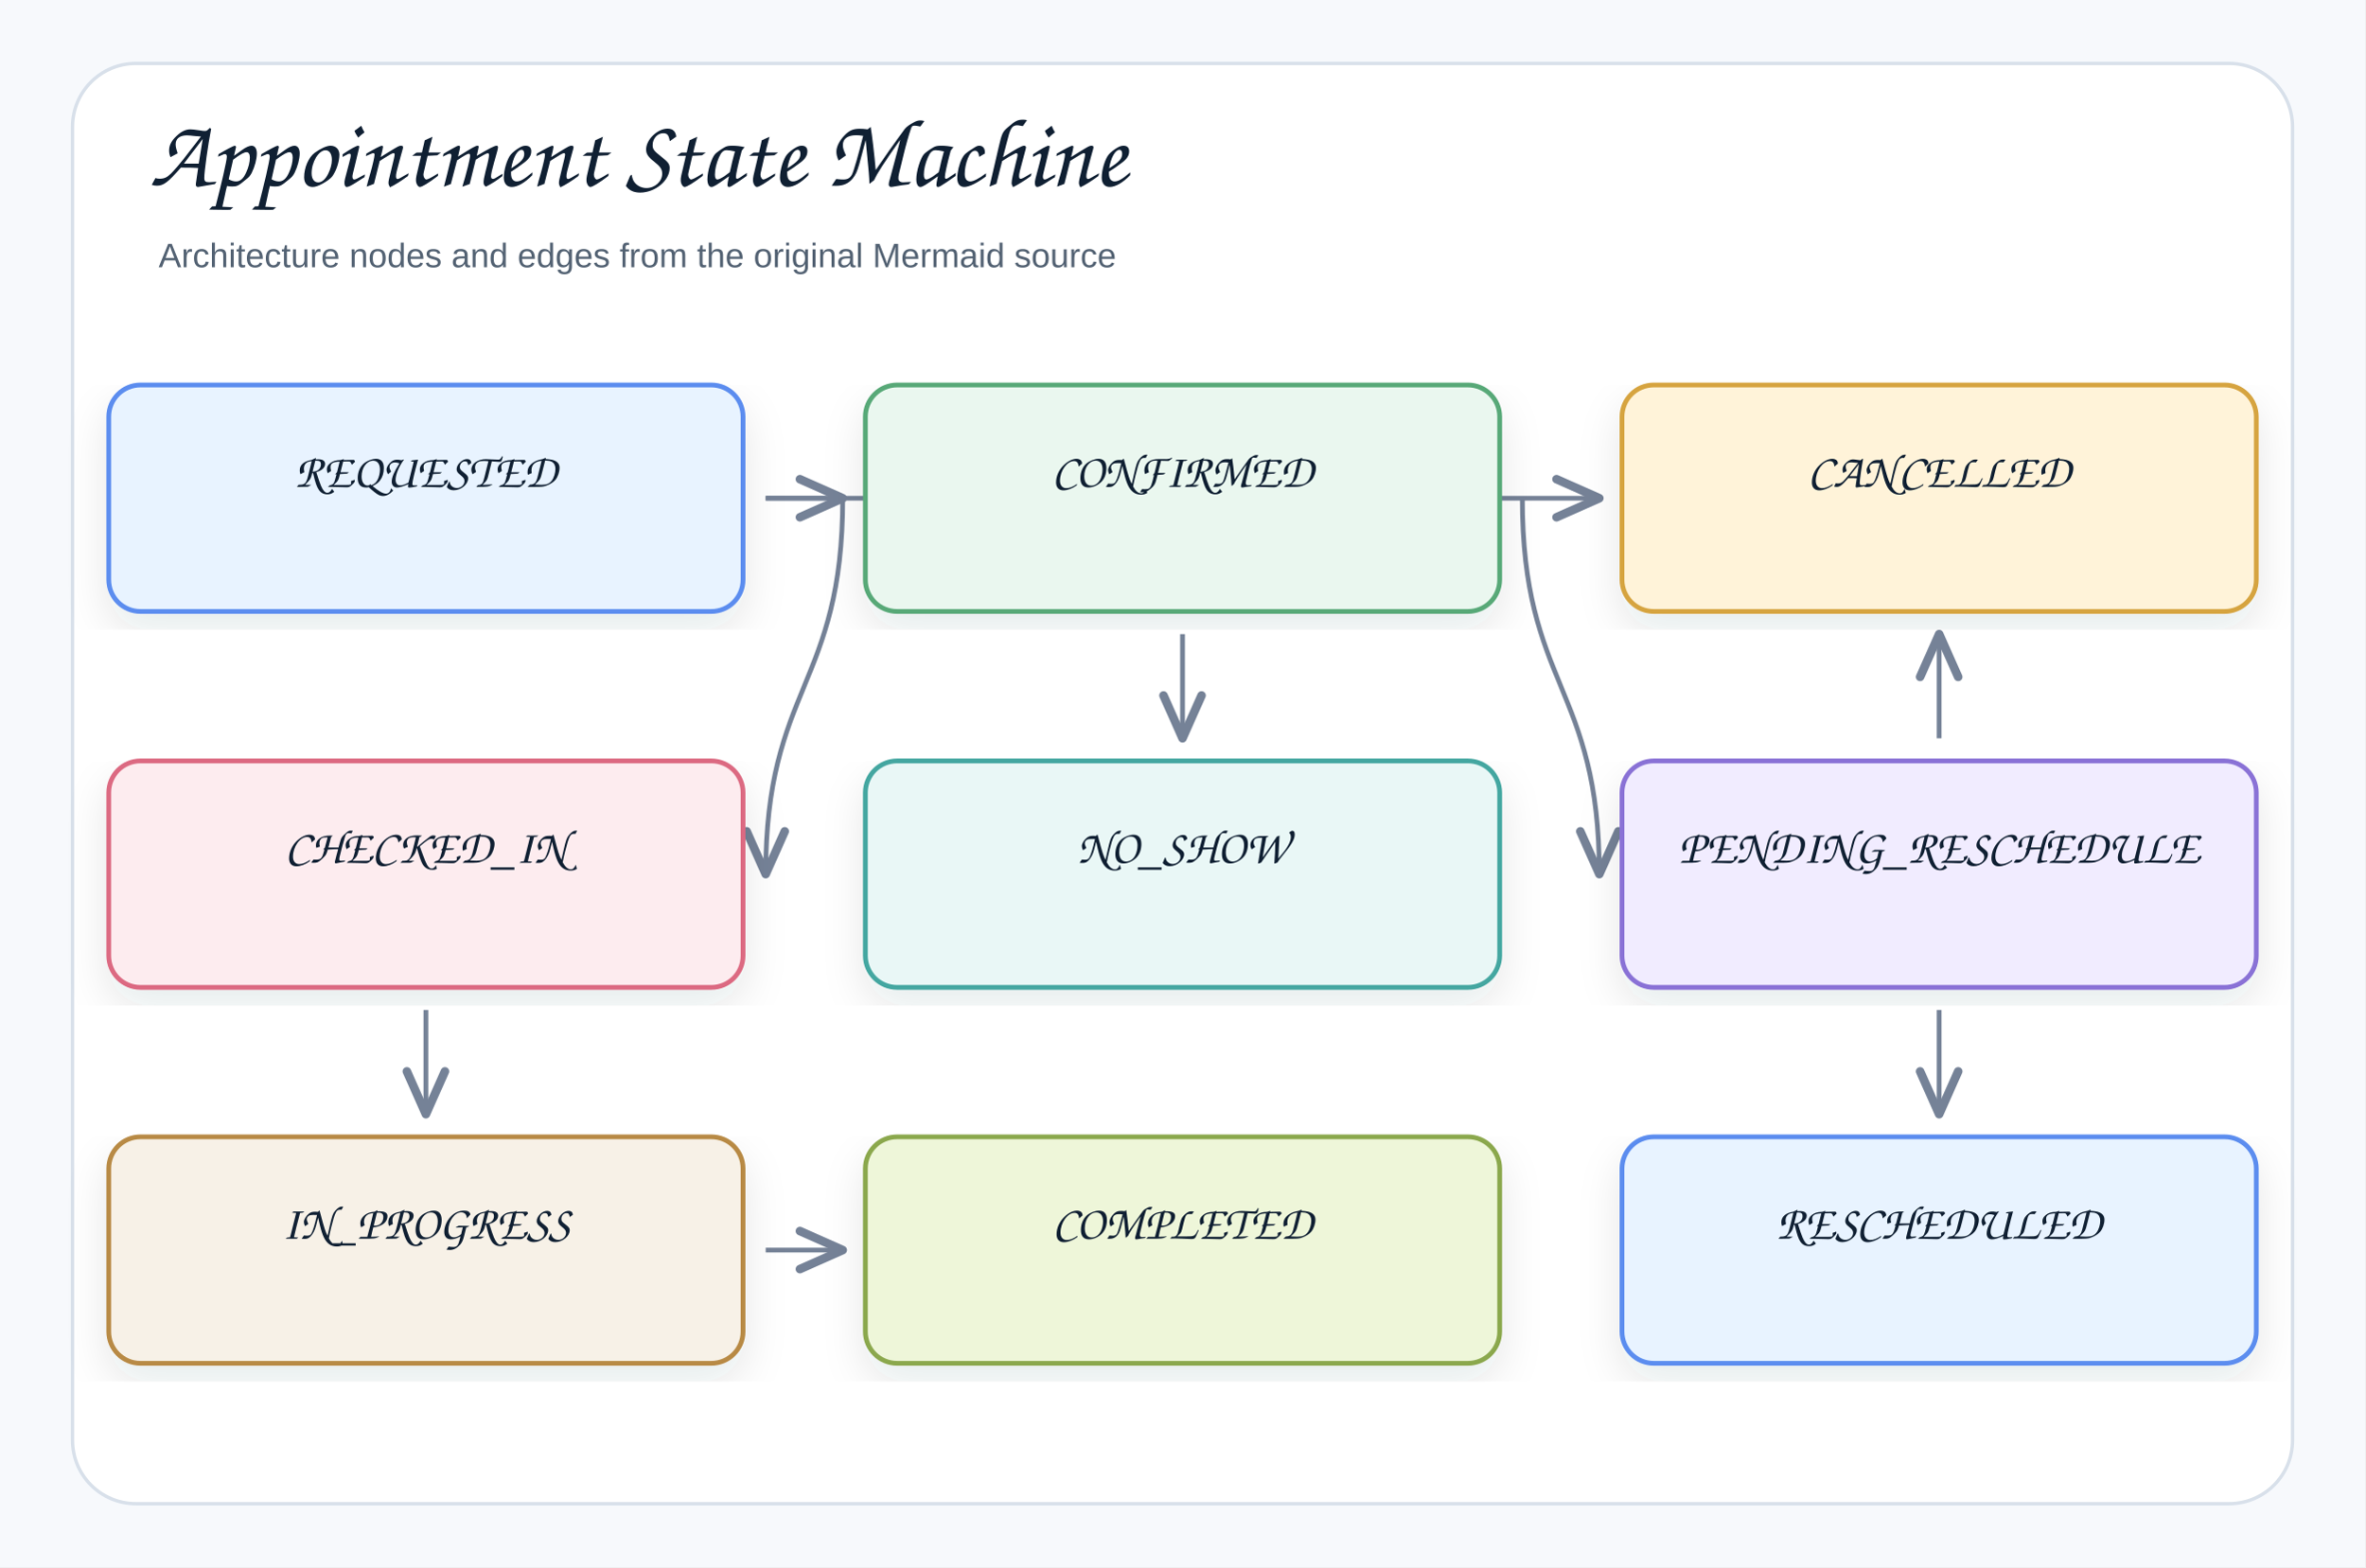
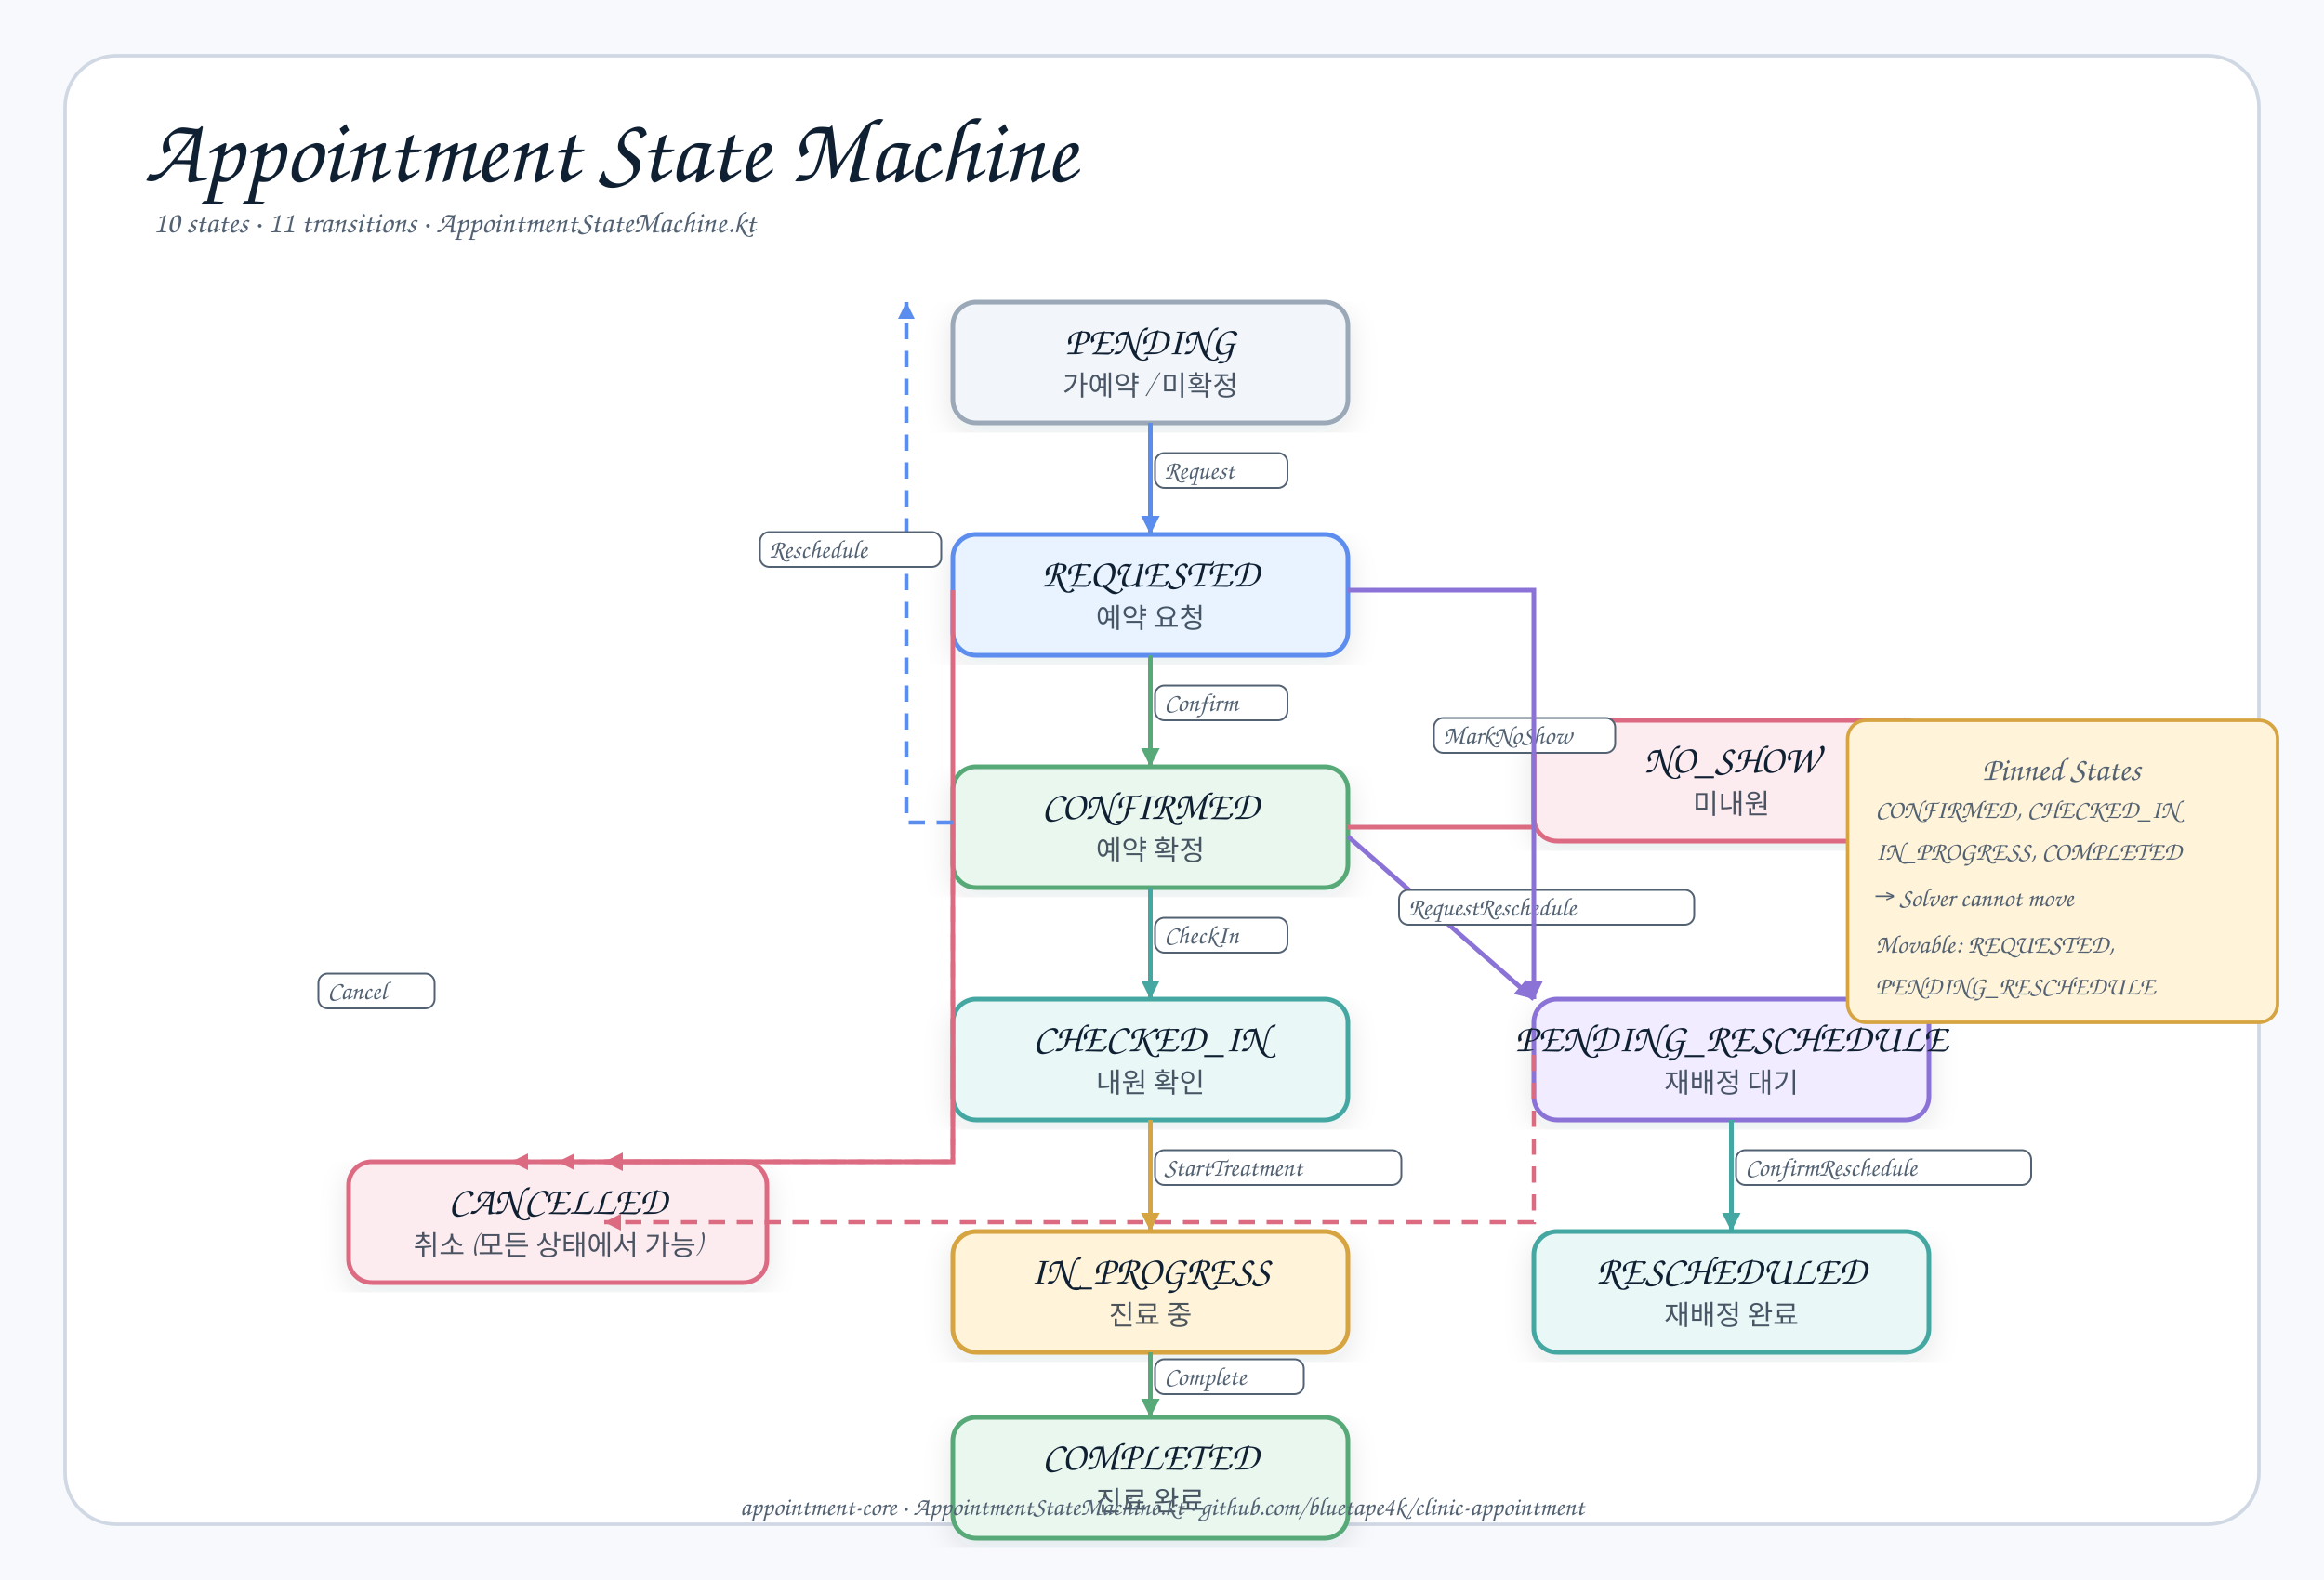
- <svg xmlns="http://www.w3.org/2000/svg" width="1044" height="692" viewBox="0 0 1044 692" role="img" aria-label="Appointment State Machine">
+ <svg xmlns="http://www.w3.org/2000/svg" width="1000" height="680" viewBox="0 0 1000 680" role="img" aria-label="Appointment State Machine">
  <defs>
    <filter id="shadow" x="-8%" y="-8%" width="116%" height="116%">
-       <feDropShadow dx="0" dy="8" stdDeviation="9" flood-color="#1f2937" flood-opacity="0.10" />
+       <feDropShadow dx="0" dy="4" stdDeviation="6" flood-color="#1f2937" flood-opacity="0.10" />
    </filter>
-     <marker id="openArrow" markerWidth="12" markerHeight="10" refX="10" refY="5" orient="auto" markerUnits="strokeWidth">
-       <path d="M 1 1 L 10 5 L 1 9" fill="none" stroke="#758297" stroke-width="1.8" stroke-linecap="round" stroke-linejoin="round" />
+     <marker id="arr" markerWidth="5" markerHeight="5" refX="4.5" refY="2.5" orient="auto" markerUnits="strokeWidth">
+       <path d="M 0.5 0.5 L 4.5 2.5 L 0.5 4.5 Z" fill="#758297" />
+     </marker>
+     <marker id="arr-blue" markerWidth="5" markerHeight="5" refX="4.5" refY="2.5" orient="auto" markerUnits="strokeWidth">
+       <path d="M 0.5 0.5 L 4.5 2.5 L 0.5 4.5 Z" fill="#5B8DEF" />
+     </marker>
+     <marker id="arr-green" markerWidth="5" markerHeight="5" refX="4.5" refY="2.5" orient="auto" markerUnits="strokeWidth">
+       <path d="M 0.5 0.5 L 4.5 2.5 L 0.5 4.5 Z" fill="#58A978" />
+     </marker>
+     <marker id="arr-amber" markerWidth="5" markerHeight="5" refX="4.5" refY="2.5" orient="auto" markerUnits="strokeWidth">
+       <path d="M 0.5 0.5 L 4.5 2.5 L 0.5 4.5 Z" fill="#D6A441" />
+     </marker>
+     <marker id="arr-pink" markerWidth="5" markerHeight="5" refX="4.5" refY="2.5" orient="auto" markerUnits="strokeWidth">
+       <path d="M 0.5 0.5 L 4.5 2.5 L 0.5 4.5 Z" fill="#DC6B82" />
+     </marker>
+     <marker id="arr-purple" markerWidth="5" markerHeight="5" refX="4.5" refY="2.5" orient="auto" markerUnits="strokeWidth">
+       <path d="M 0.5 0.5 L 4.5 2.5 L 0.5 4.5 Z" fill="#8A72D6" />
+     </marker>
+     <marker id="arr-teal" markerWidth="5" markerHeight="5" refX="4.5" refY="2.5" orient="auto" markerUnits="strokeWidth">
+       <path d="M 0.5 0.5 L 4.5 2.5 L 0.5 4.5 Z" fill="#45A7A1" />
    </marker>
    <marker id="inherit" markerWidth="14" markerHeight="12" refX="12" refY="6" orient="auto" markerUnits="strokeWidth">
-       <path d="M 0 1 L 12 6 L 0 11 Z" fill="#ffffff" stroke="#758297" stroke-width="1.8" />
+       <path d="M 0 1 L 12 6 L 0 11 Z" fill="#ffffff" stroke="#758297" stroke-width="1.5" />
    </marker>
    <style>
-     .canvas{fill:#f7f9fc}.frame{fill:#fff;stroke:#d8e0ea;stroke-width:1.5}
-     .title{font-family:"Architects Daughter","Comic Sans MS","Comic Sans",cursive;font-size:43px;font-weight:400;fill:#102033}
-     .subtitle{font-family:"Comic Sans MS","Comic Sans","Comic Neue",Arial,sans-serif;font-size:15px;font-weight:400;fill:#536273}
-     .label{font-family:"Architects Daughter","Comic Sans MS","Comic Sans",cursive;font-size:25px;font-weight:400;fill:#102033}
-     .smallLabel{font-family:"Architects Daughter","Comic Sans MS","Comic Sans",cursive;font-size:21px;font-weight:400;fill:#102033}
-     .mono{font-family:"Comic Sans MS","Comic Sans","Comic Neue",Arial,sans-serif;font-size:12px;font-weight:400;fill:#102033}
-     .small{font-family:"Comic Sans MS","Comic Sans","Comic Neue",Arial,sans-serif;font-size:12px;font-weight:400;fill:#536273}
-     .strong{font-family:"Comic Sans MS","Comic Sans","Comic Neue",Arial,sans-serif;font-size:13px;font-weight:400;fill:#102033}
-     .card{stroke-width:2.1;filter:url(#shadow)}.compartment{stroke-width:1.5;fill:none}
-     .line{stroke:#758297;stroke-width:2.1;fill:none;marker-end:url(#openArrow)}
-     .plainLine{stroke:#758297;stroke-width:2.1;fill:none}
-     .dashed{stroke:#758297;stroke-width:2.1;stroke-dasharray:7 6;fill:none;marker-end:url(#openArrow)}
-     .inheritLine{stroke:#758297;stroke-width:2.2;fill:none;marker-end:url(#inherit)}
-     .implLine{stroke:#758297;stroke-width:2.2;stroke-dasharray:8 7;fill:none;marker-end:url(#inherit)}
+     .canvas{fill:#F7F9FC}
+     .frame{fill:#FFFFFF;stroke:#D0D8E4;stroke-width:1.5}
+     .title{font-family:"Architects Daughter","Comic Sans MS",cursive;font-size:40px;fill:#102033}
+     .subtitle{font-family:"Comic Mono","Comic Sans MS",cursive;font-size:13px;fill:#536273}
+     .label{font-family:"Architects Daughter","Comic Sans MS",cursive;font-size:22px;fill:#102033}
+     .smallLabel{font-family:"Architects Daughter","Comic Sans MS",cursive;font-size:17px;fill:#102033}
+     .mono{font-family:"Comic Mono","Comic Sans MS",cursive;font-size:12px;fill:#102033}
+     .small{font-family:"Comic Mono","Comic Sans MS",cursive;font-size:11px;fill:#536273}
+     .layerTitle{font-family:"Architects Daughter","Comic Sans MS",cursive;font-size:14px;fill:#536273;font-style:italic}
+     .card{stroke-width:2;filter:url(#shadow)}
+     .line{stroke:#758297;stroke-width:2;fill:none;marker-end:url(#arr)}
+     .line-blue{stroke:#5B8DEF;stroke-width:2;fill:none;marker-end:url(#arr-blue)}
+     .line-green{stroke:#58A978;stroke-width:2;fill:none;marker-end:url(#arr-green)}
+     .line-amber{stroke:#D6A441;stroke-width:2;fill:none;marker-end:url(#arr-amber)}
+     .line-pink{stroke:#DC6B82;stroke-width:2;fill:none;marker-end:url(#arr-pink)}
+     .line-purple{stroke:#8A72D6;stroke-width:2;fill:none;marker-end:url(#arr-purple)}
+     .line-teal{stroke:#45A7A1;stroke-width:2;fill:none;marker-end:url(#arr-teal)}
+     .dashed{stroke:#758297;stroke-width:1.8;stroke-dasharray:7 5;fill:none;marker-end:url(#arr)}
+     .dashed-blue{stroke:#5B8DEF;stroke-width:1.8;stroke-dasharray:7 5;fill:none;marker-end:url(#arr-blue)}
+     .dashed-green{stroke:#58A978;stroke-width:1.8;stroke-dasharray:7 5;fill:none;marker-end:url(#arr-green)}
+     .dashed-amber{stroke:#D6A441;stroke-width:1.8;stroke-dasharray:7 5;fill:none;marker-end:url(#arr-amber)}
+     .dashed-pink{stroke:#DC6B82;stroke-width:1.8;stroke-dasharray:7 5;fill:none;marker-end:url(#arr-pink)}
+     .dashed-purple{stroke:#8A72D6;stroke-width:1.8;stroke-dasharray:7 5;fill:none;marker-end:url(#arr-purple)}
+     .dashed-teal{stroke:#45A7A1;stroke-width:1.8;stroke-dasharray:7 5;fill:none;marker-end:url(#arr-teal)}
+     .inheritLine{stroke:#758297;stroke-width:2;fill:none;marker-end:url(#inherit)}
  </style>
  </defs>
-   <rect class="canvas" width="1044" height="692" />
-   <rect class="frame" x="32" y="28" width="980" height="636" rx="28" />
-   <text class="title" x="66" y="82">Appointment State Machine</text>
-   <text class="subtitle" x="70" y="118">Architecture nodes and edges from the original Mermaid source</text>
-   <path class="line" d="M856 326 C856 303 856 303 856 280" />
-   <path class="line" d="M856 446 C856 469 856 469 856 492" />
-   <path class="line" d="M338 552 C338 552 372 552 372 552" />
-   <path class="line" d="M188 446 C188 469 188 469 188 492" />
-   <path class="line" d="M672 220 C672 303 706 303 706 386" />
-   <path class="line" d="M522 280 C522 303 522 303 522 326" />
-   <path class="line" d="M372 220 C372 303 338 303 338 386" />
-   <path class="line" d="M338 220 C338 220 706 220 706 220" />
-   <path class="line" d="M338 220 C338 220 372 220 372 220" />
-   <g transform="translate(48,170)">
-     <rect class="card" x="0" y="0" width="280" height="100" rx="14" fill="#E8F3FF" stroke="#5B8DEF" />
-     <text class="smallLabel" x="140" y="45" text-anchor="middle">REQUESTED</text>
-   </g>
-   <g transform="translate(382,170)">
-     <rect class="card" x="0" y="0" width="280" height="100" rx="14" fill="#EAF7EF" stroke="#58A978" />
-     <text class="smallLabel" x="140" y="45" text-anchor="middle">CONFIRMED</text>
-   </g>
-   <g transform="translate(716,170)">
-     <rect class="card" x="0" y="0" width="280" height="100" rx="14" fill="#FFF3D9" stroke="#D6A441" />
-     <text class="smallLabel" x="140" y="45" text-anchor="middle">CANCELLED</text>
-   </g>
-   <g transform="translate(48,336)">
-     <rect class="card" x="0" y="0" width="280" height="100" rx="14" fill="#FDECEF" stroke="#DC6B82" />
-     <text class="smallLabel" x="140" y="45" text-anchor="middle">CHECKED_IN</text>
-   </g>
-   <g transform="translate(382,336)">
-     <rect class="card" x="0" y="0" width="280" height="100" rx="14" fill="#E9F7F6" stroke="#45A7A1" />
-     <text class="smallLabel" x="140" y="45" text-anchor="middle">NO_SHOW</text>
-   </g>
-   <g transform="translate(716,336)">
-     <rect class="card" x="0" y="0" width="280" height="100" rx="14" fill="#F1ECFF" stroke="#8A72D6" />
-     <text class="smallLabel" x="140" y="45" text-anchor="middle">PENDING_RESCHEDULE</text>
-   </g>
-   <g transform="translate(48,502)">
-     <rect class="card" x="0" y="0" width="280" height="100" rx="14" fill="#F7F1E7" stroke="#B88A44" />
-     <text class="smallLabel" x="140" y="45" text-anchor="middle">IN_PROGRESS</text>
-   </g>
-   <g transform="translate(382,502)">
-     <rect class="card" x="0" y="0" width="280" height="100" rx="14" fill="#EEF6D9" stroke="#8BA84D" />
-     <text class="smallLabel" x="140" y="45" text-anchor="middle">COMPLETED</text>
-   </g>
-   <g transform="translate(716,502)">
-     <rect class="card" x="0" y="0" width="280" height="100" rx="14" fill="#E8F3FF" stroke="#5B8DEF" />
-     <text class="smallLabel" x="140" y="45" text-anchor="middle">RESCHEDULED</text>
-   </g>
+   <rect class="canvas" width="1000" height="680" />
+   <rect class="frame" x="28" y="24" width="944" height="632" rx="22" />
+   <text class="title" x="62" y="78">Appointment State Machine</text>
+   <text class="subtitle" x="66" y="100">10 states · 11 transitions · AppointmentStateMachine.kt</text>
+   <rect x="410" y="130" width="170" height="52" rx="10" fill="#F2F5F9" stroke="#9AA8B8" class="card" />
+   <text class="smallLabel" x="495" y="148" text-anchor="middle" dominant-baseline="middle">PENDING</text>
+   <text class="mono" x="495" y="166" text-anchor="middle" dominant-baseline="middle" fill="#2A3340" opacity="0.75">가예약 / 미확정</text>
+   <rect x="410" y="230" width="170" height="52" rx="10" fill="#E8F3FF" stroke="#5B8DEF" class="card" />
+   <text class="smallLabel" x="495" y="248" text-anchor="middle" dominant-baseline="middle">REQUESTED</text>
+   <text class="mono" x="495" y="266" text-anchor="middle" dominant-baseline="middle" fill="#1A3A5C" opacity="0.75">예약 요청</text>
+   <rect x="410" y="330" width="170" height="52" rx="10" fill="#EAF7EF" stroke="#58A978" class="card" />
+   <text class="smallLabel" x="495" y="348" text-anchor="middle" dominant-baseline="middle">CONFIRMED</text>
+   <text class="mono" x="495" y="366" text-anchor="middle" dominant-baseline="middle" fill="#1A3A26" opacity="0.75">예약 확정</text>
+   <rect x="410" y="430" width="170" height="52" rx="10" fill="#E9F7F6" stroke="#45A7A1" class="card" />
+   <text class="smallLabel" x="495" y="448" text-anchor="middle" dominant-baseline="middle">CHECKED_IN</text>
+   <text class="mono" x="495" y="466" text-anchor="middle" dominant-baseline="middle" fill="#0E3533" opacity="0.75">내원 확인</text>
+   <rect x="410" y="530" width="170" height="52" rx="10" fill="#FFF3D9" stroke="#D6A441" class="card" />
+   <text class="smallLabel" x="495" y="548" text-anchor="middle" dominant-baseline="middle">IN_PROGRESS</text>
+   <text class="mono" x="495" y="566" text-anchor="middle" dominant-baseline="middle" fill="#4A3000" opacity="0.75">진료 중</text>
+   <rect x="410" y="610" width="170" height="52" rx="10" fill="#EAF7EF" stroke="#58A978" class="card" />
+   <text class="smallLabel" x="495" y="628" text-anchor="middle" dominant-baseline="middle">COMPLETED</text>
+   <text class="mono" x="495" y="646" text-anchor="middle" dominant-baseline="middle" fill="#1A3A26" opacity="0.75">진료 완료</text>
+   <rect x="660" y="310" width="170" height="52" rx="10" fill="#FDECEF" stroke="#DC6B82" class="card" />
+   <text class="smallLabel" x="745" y="328" text-anchor="middle" dominant-baseline="middle">NO_SHOW</text>
+   <text class="mono" x="745" y="346" text-anchor="middle" dominant-baseline="middle" fill="#4A0E1C" opacity="0.75">미내원</text>
+   <rect x="660" y="430" width="170" height="52" rx="10" fill="#F1ECFF" stroke="#8A72D6" class="card" />
+   <text class="smallLabel" x="745" y="448" text-anchor="middle" dominant-baseline="middle">PENDING_RESCHEDULE</text>
+   <text class="mono" x="745" y="466" text-anchor="middle" dominant-baseline="middle" fill="#2A1A5C" opacity="0.75">재배정 대기</text>
+   <rect x="660" y="530" width="170" height="52" rx="10" fill="#E9F7F6" stroke="#45A7A1" class="card" />
+   <text class="smallLabel" x="745" y="548" text-anchor="middle" dominant-baseline="middle">RESCHEDULED</text>
+   <text class="mono" x="745" y="566" text-anchor="middle" dominant-baseline="middle" fill="#0E3533" opacity="0.75">재배정 완료</text>
+   <rect x="150" y="500" width="180" height="52" rx="10" fill="#FDECEF" stroke="#DC6B82" class="card" />
+   <text class="smallLabel" x="240" y="518" text-anchor="middle" dominant-baseline="middle">CANCELLED</text>
+   <text class="mono" x="240" y="536" text-anchor="middle" dominant-baseline="middle" fill="#4A0E1C" opacity="0.75">취소 (모든 상태에서 가능)</text>
+   <path class="line-blue" d="M495 182 L495 230" />
+   <rect x="497" y="195" width="57" height="15" rx="4" fill="white" stroke="#536273" stroke-width="0.8" />
+   <text class="small" x="501" y="206" fill="#536273">Request</text>
+   <path class="line-green" d="M495 282 L495 330" />
+   <rect x="497" y="295" width="57" height="15" rx="4" fill="white" stroke="#536273" stroke-width="0.8" />
+   <text class="small" x="501" y="306" fill="#536273">Confirm</text>
+   <path class="line-teal" d="M495 382 L495 430" />
+   <rect x="497" y="395" width="57" height="15" rx="4" fill="white" stroke="#536273" stroke-width="0.8" />
+   <text class="small" x="501" y="406" fill="#536273">CheckIn</text>
+   <path class="line-amber" d="M495 482 L495 530" />
+   <rect x="497" y="495" width="106" height="15" rx="4" fill="white" stroke="#536273" stroke-width="0.8" />
+   <text class="small" x="501" y="506" fill="#536273">StartTreatment</text>
+   <path class="line-green" d="M495 582 L495 610" />
+   <rect x="497" y="585" width="64" height="15" rx="4" fill="white" stroke="#536273" stroke-width="0.8" />
+   <text class="small" x="501" y="596" fill="#536273">Complete</text>
+   <path class="line-pink" d="M580 356 L660 356 L660 310" />
+   <rect x="617" y="309" width="78" height="15" rx="4" fill="white" stroke="#536273" stroke-width="0.8" />
+   <text class="small" x="621" y="320" fill="#536273">MarkNoShow</text>
+   <path class="line-purple" d="M580 360 L660 430" />
+   <rect x="602" y="383" width="127" height="15" rx="4" fill="white" stroke="#536273" stroke-width="0.8" />
+   <text class="small" x="606" y="394" fill="#536273">RequestReschedule</text>
+   <path class="line-purple" d="M580 254 L660 254 L660 430" />
+   <path class="line-teal" d="M745 482 L745 530" />
+   <rect x="747" y="495" width="127" height="15" rx="4" fill="white" stroke="#536273" stroke-width="0.8" />
+   <text class="small" x="751" y="506" fill="#536273">ConfirmReschedule</text>
+   <path class="line-pink" d="M410 254 L410 500 L260 500" />
+   <path class="dashed-pink" d="M410 354 L410 500 L240 500" />
+   <path class="dashed-pink" d="M410 454 L410 500 L220 500" />
+   <path class="dashed-pink" d="M660 454 L660 526 L260 526" />
+   <rect x="137" y="419" width="50" height="15" rx="4" fill="white" stroke="#536273" stroke-width="0.8" />
+   <text class="small" x="141" y="430" fill="#536273">Cancel</text>
+   <path class="dashed-blue" d="M410 354 L390 354 L390 130" />
+   <rect x="327" y="229" width="78" height="15" rx="4" fill="white" stroke="#536273" stroke-width="0.8" />
+   <text class="small" x="331" y="240" fill="#536273">Reschedule</text>
+   <rect x="795" y="310" width="185" height="130" rx="8" fill="#FFF3D9" stroke="#D6A441" stroke-width="1.5" />
+   <text class="layerTitle" x="887" y="332" text-anchor="middle" dominant-baseline="middle">Pinned States</text>
+   <text class="small" x="807" y="352" fill="#4A3000">CONFIRMED, CHECKED_IN</text>
+   <text class="small" x="807" y="370" fill="#4A3000">IN_PROGRESS, COMPLETED</text>
+   <text class="small" x="807" y="390" fill="#D6A441">→ Solver cannot move</text>
+   <text class="small" x="807" y="410" fill="#45A7A1">Movable: REQUESTED,</text>
+   <text class="small" x="807" y="428" fill="#45A7A1">PENDING_RESCHEDULE</text>
+   <text class="small" x="500" y="652" text-anchor="middle">appointment-core · AppointmentStateMachine.kt · github.com/bluetape4k/clinic-appointment</text>
</svg>
